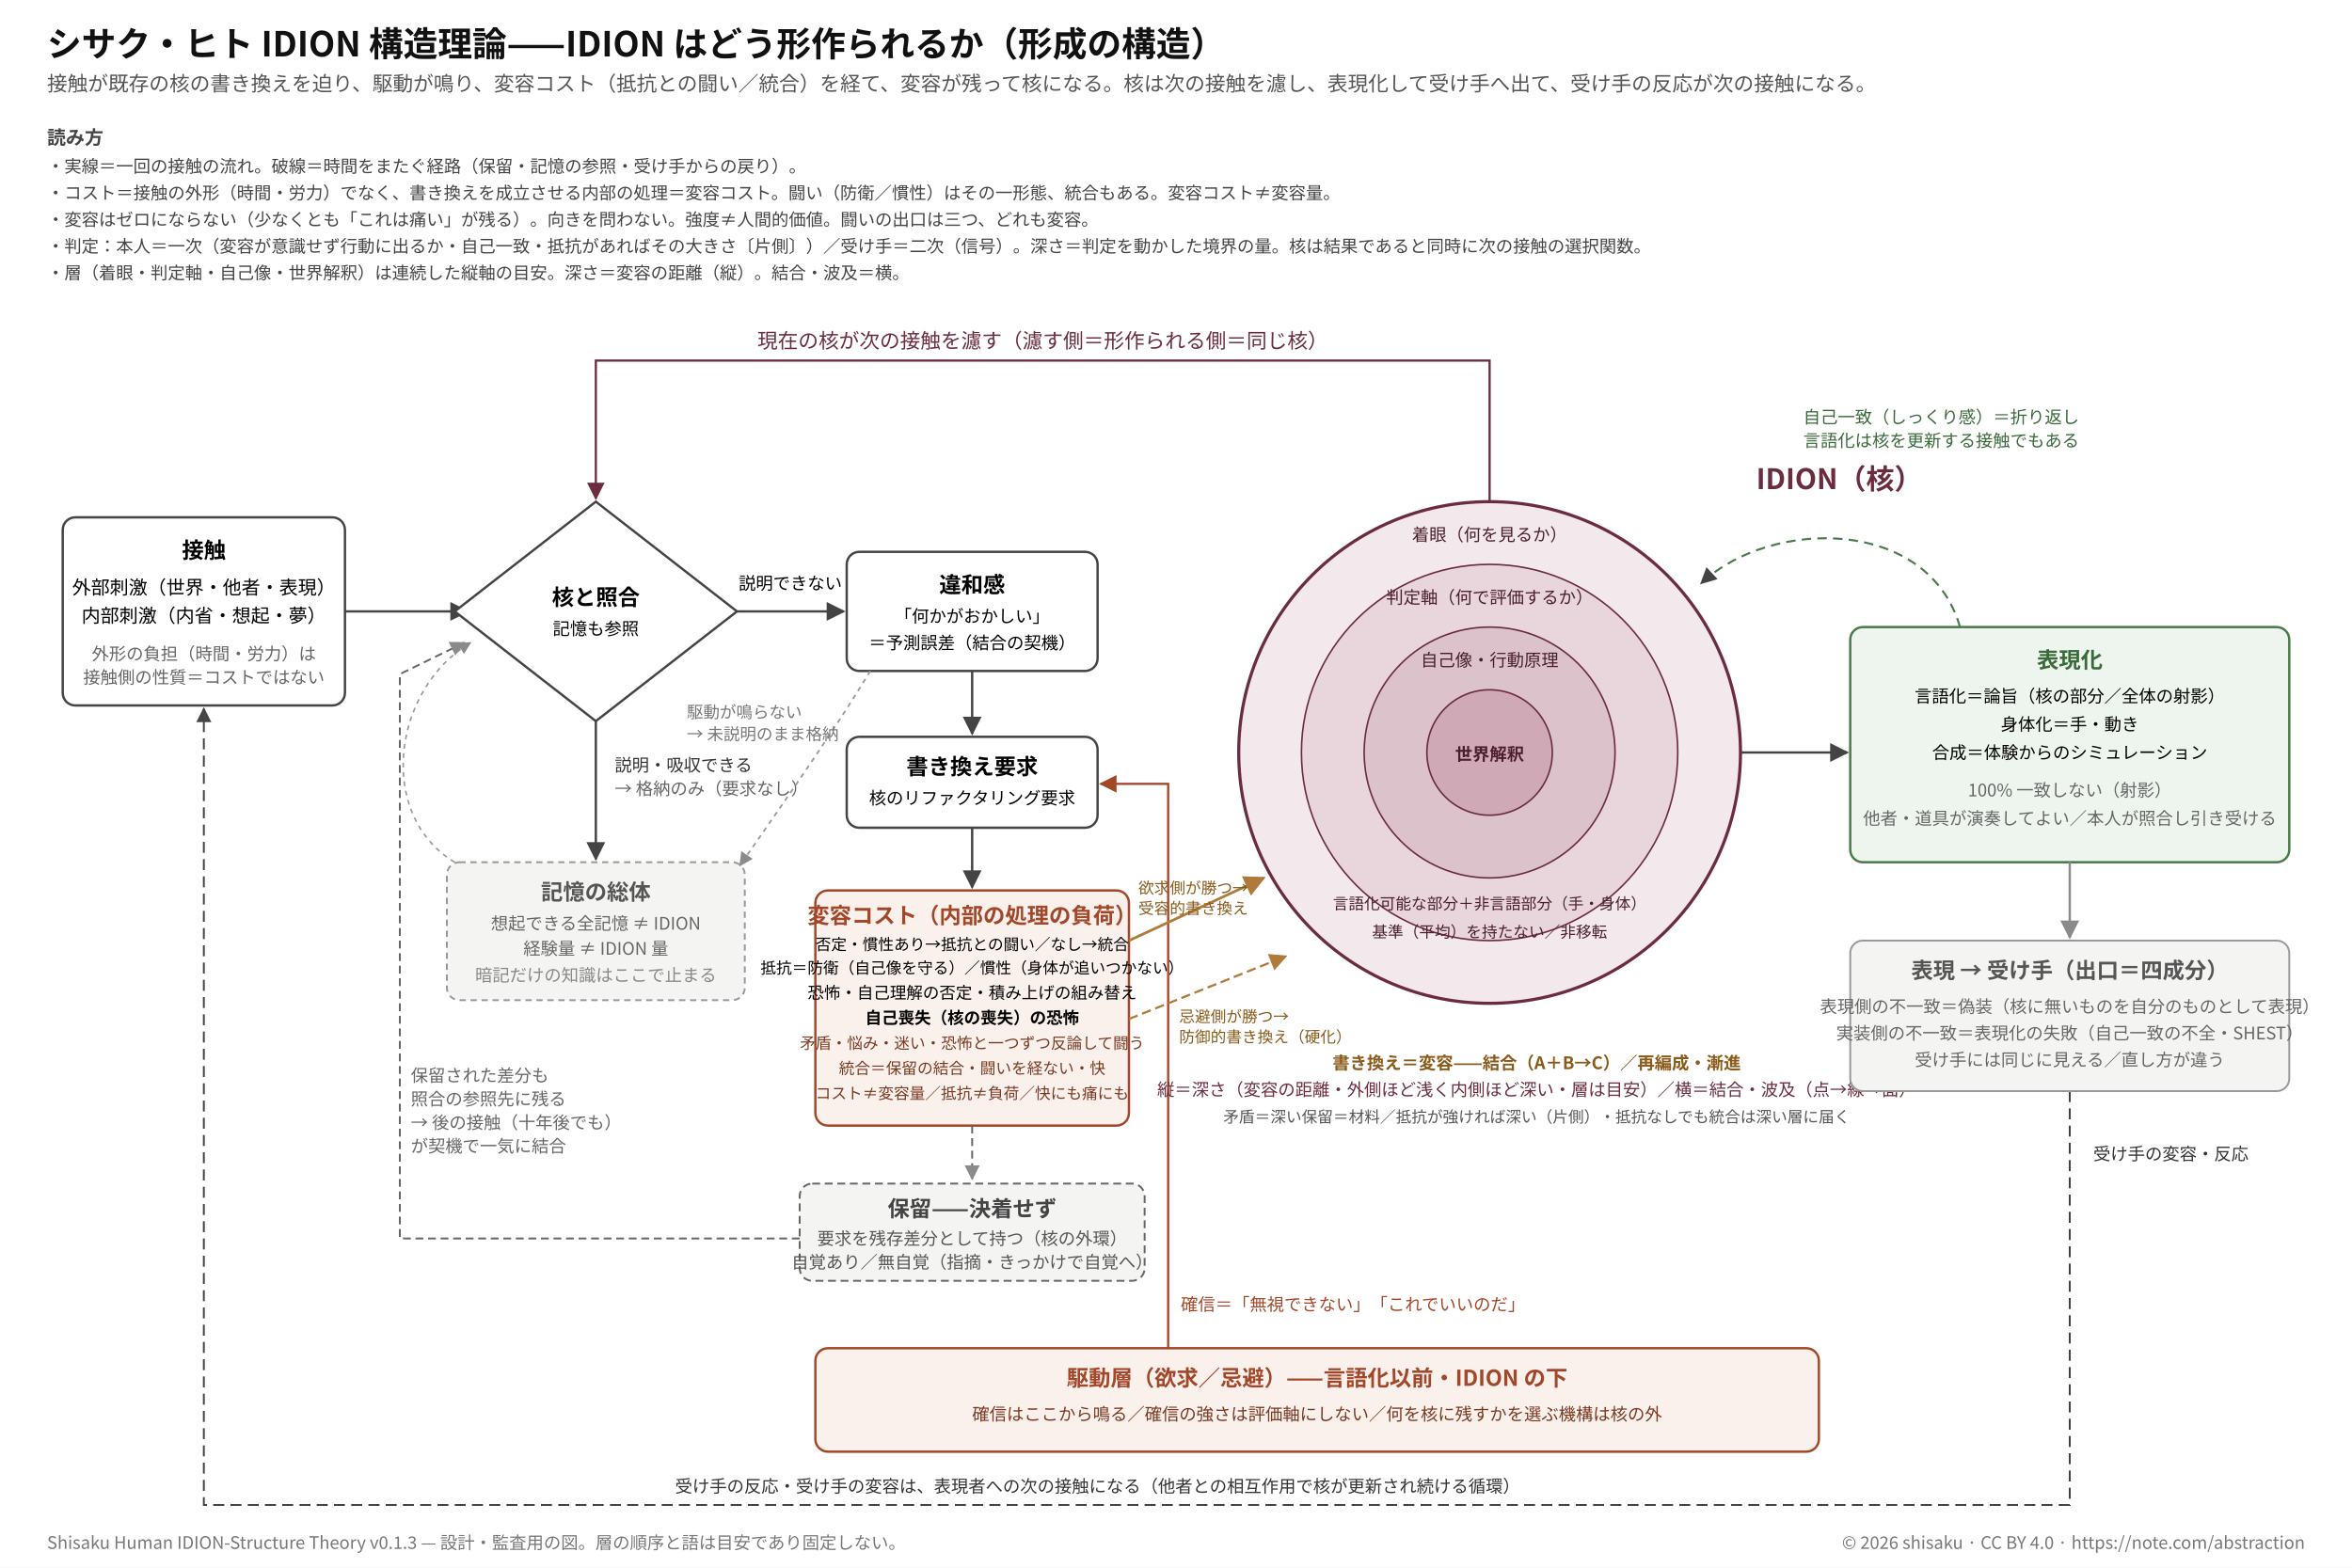
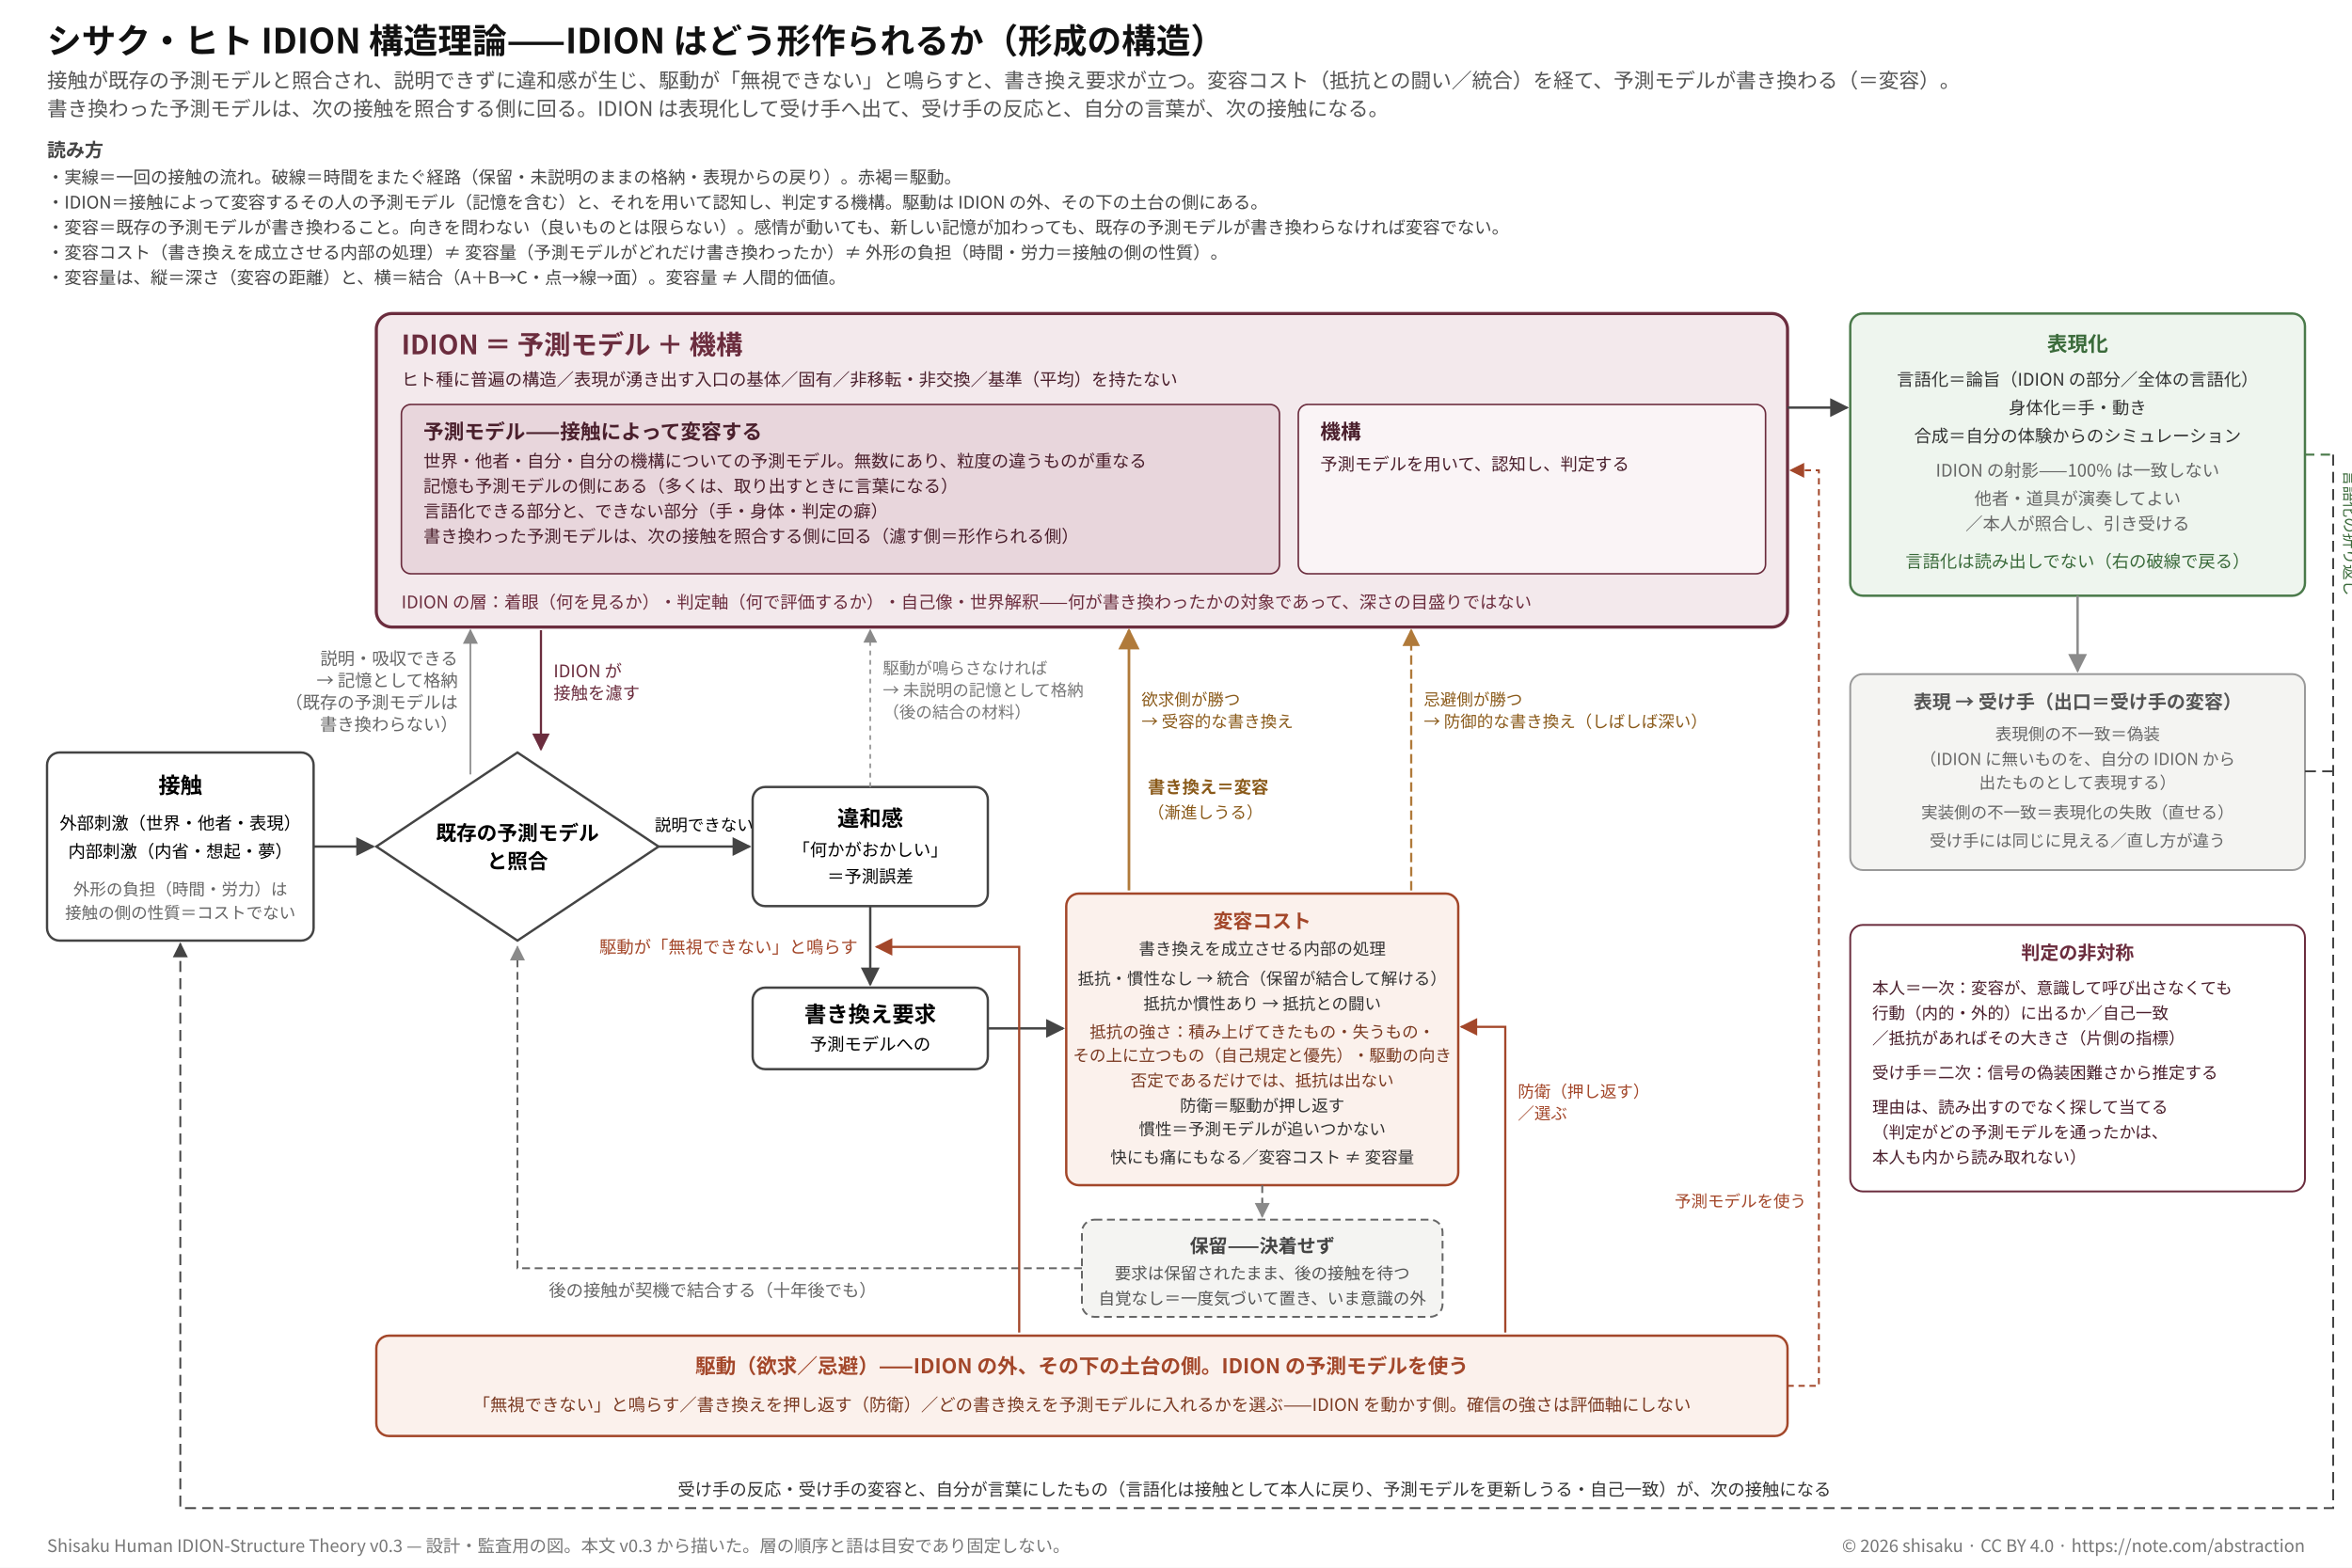
<svg xmlns="http://www.w3.org/2000/svg" viewBox="0 0 1500 1000" font-family="'Hiragino Sans','Noto Sans JP','Noto Sans CJK JP','Yu Gothic',sans-serif" font-size="14">
  <defs>
    <marker id="arr" viewBox="0 0 10 10" refX="9" refY="5" markerWidth="8" markerHeight="8" orient="auto-start-reverse">
      <path d="M0,0 L10,5 L0,10 z" fill="#444" />
    </marker>
    <marker id="arrg" viewBox="0 0 10 10" refX="9" refY="5" markerWidth="8" markerHeight="8" orient="auto-start-reverse">
      <path d="M0,0 L10,5 L0,10 z" fill="#8a8a8a" />
    </marker>
    <marker id="arrd" viewBox="0 0 10 10" refX="9" refY="5" markerWidth="8" markerHeight="8" orient="auto-start-reverse">
      <path d="M0,0 L10,5 L0,10 z" fill="#a3472a" />
    </marker>
    <marker id="arri" viewBox="0 0 10 10" refX="9" refY="5" markerWidth="8" markerHeight="8" orient="auto-start-reverse">
      <path d="M0,0 L10,5 L0,10 z" fill="#6b2d3e" />
    </marker>
    <marker id="arrt" viewBox="0 0 10 10" refX="9" refY="5" markerWidth="8" markerHeight="8" orient="auto-start-reverse">
      <path d="M0,0 L10,5 L0,10 z" fill="#b07a3a" />
    </marker>
  </defs>
  <rect width="1500" height="1000" fill="#ffffff" />
-   <text x="30" y="36" font-size="22" font-weight="700" fill="#111">シサク・ヒト IDION 構造理論——IDION はどう形作られるか（形成の構造）</text>
-   <text x="30" y="58" font-size="13" fill="#555">接触が既存の核の書き換えを迫り、駆動が鳴り、変容コスト（抵抗との闘い／統合）を経て、変容が残って核になる。核は次の接触を濾し、表現化して受け手へ出て、受け手の反応が次の接触になる。</text>
+   <text x="30" y="34" font-size="22" font-weight="700" fill="#111">シサク・ヒト IDION 構造理論——IDION はどう形作られるか（形成の構造）</text>
+   <text x="30" y="56" font-size="13" fill="#555">接触が既存の予測モデルと照合され、説明できずに違和感が生じ、駆動が「無視できない」と鳴らすと、書き換え要求が立つ。変容コスト（抵抗との闘い／統合）を経て、予測モデルが書き換わる（＝変容）。</text>
+   <text x="30" y="74" font-size="13" fill="#555">書き換わった予測モデルは、次の接触を照合する側に回る。IDION は表現化して受け手へ出て、受け手の反応と、自分の言葉が、次の接触になる。</text>
  <g font-size="11" fill="#444">
-     <text x="30" y="92" font-weight="700" font-size="12">読み方</text>
-     <text x="30" y="110">・実線＝一回の接触の流れ。破線＝時間をまたぐ経路（保留・記憶の参照・受け手からの戻り）。</text>
-     <text x="30" y="127">・コスト＝接触の外形（時間・労力）でなく、書き換えを成立させる内部の処理＝変容コスト。闘い（防衛／慣性）はその一形態、統合もある。変容コスト≠変容量。</text>
-     <text x="30" y="144">・変容はゼロにならない（少なくとも「これは痛い」が残る）。向きを問わない。強度≠人間的価値。闘いの出口は三つ、どれも変容。</text>
-     <text x="30" y="161">・判定：本人＝一次（変容が意識せず行動に出るか・自己一致・抵抗があればその大きさ〔片側〕）／受け手＝二次（信号）。深さ＝判定を動かした境界の量。核は結果であると同時に次の接触の選択関数。</text>
-     <text x="30" y="178">・層（着眼・判定軸・自己像・世界解釈）は連続した縦軸の目安。深さ＝変容の距離（縦）。結合・波及＝横。</text>
+     <text x="30" y="100" font-weight="700" font-size="12">読み方</text>
+     <text x="30" y="117">・実線＝一回の接触の流れ。破線＝時間をまたぐ経路（保留・未説明のままの格納・表現からの戻り）。赤褐＝駆動。</text>
+     <text x="30" y="133">・IDION＝接触によって変容するその人の予測モデル（記憶を含む）と、それを用いて認知し、判定する機構。駆動は IDION の外、その下の土台の側にある。</text>
+     <text x="30" y="149">・変容＝既存の予測モデルが書き換わること。向きを問わない（良いものとは限らない）。感情が動いても、新しい記憶が加わっても、既存の予測モデルが書き換わらなければ変容でない。</text>
+     <text x="30" y="165">・変容コスト（書き換えを成立させる内部の処理）≠ 変容量（予測モデルがどれだけ書き換わったか）≠ 外形の負担（時間・労力＝接触の側の性質）。</text>
+     <text x="30" y="181">・変容量は、縦＝深さ（変容の距離）と、横＝結合（A＋B→C・点→線→面）。変容量 ≠ 人間的価値。</text>
  </g>
-   <path d="M950,320 L950,230 L380,230 L380,318" stroke="#6b2d3e" stroke-width="1.4" fill="none" marker-end="url(#arri)" />
-   <text x="665" y="222" text-anchor="middle" font-size="13" fill="#6b2d3e">現在の核が次の接触を濾す（濾す側＝形作られる側＝同じ核）</text>
-   <rect x="40" y="330" width="180" height="120" rx="8" fill="#fff" stroke="#444" stroke-width="1.5" />
-   <text x="130" y="356" text-anchor="middle" font-weight="700">接触</text>
-   <text x="130" y="379" text-anchor="middle" font-size="12">外部刺激（世界・他者・表現）</text>
-   <text x="130" y="397" text-anchor="middle" font-size="12">内部刺激（内省・想起・夢）</text>
-   <text x="130" y="421" text-anchor="middle" font-size="11" fill="#666">外形の負担（時間・労力）は</text>
-   <text x="130" y="436" text-anchor="middle" font-size="11" fill="#666">接触側の性質＝コストではない</text>
-   <path d="M220,390 L298,390" stroke="#444" stroke-width="1.5" marker-end="url(#arr)" />
-   <polygon points="380,320 470,390 380,460 290,390" fill="#fff" stroke="#444" stroke-width="1.5" />
-   <text x="380" y="386" text-anchor="middle" font-weight="700">核と照合</text>
-   <text x="380" y="405" text-anchor="middle" font-size="11">記憶も参照</text>
-   <path d="M380,460 L380,548" stroke="#444" stroke-width="1.5" marker-end="url(#arr)" />
-   <text x="392" y="492" font-size="11" fill="#333">説明・吸収できる</text>
-   <text x="392" y="507" font-size="11" fill="#666">→ 格納のみ（要求なし）</text>
-   <rect x="285" y="550" width="190" height="88" rx="8" fill="#f4f4f2" stroke="#999" stroke-width="1.2" stroke-dasharray="4 3" />
-   <text x="380" y="574" text-anchor="middle" font-weight="700" fill="#555">記憶の総体</text>
-   <text x="380" y="593" text-anchor="middle" font-size="11" fill="#666">想起できる全記憶 ≠ IDION</text>
-   <text x="380" y="609" text-anchor="middle" font-size="11" fill="#666">経験量 ≠ IDION 量</text>
-   <text x="380" y="626" text-anchor="middle" font-size="11" fill="#888">暗記だけの知識はここで止まる</text>
-   <path d="M290,550 C240,520 250,440 300,410" stroke="#999" stroke-width="1" fill="none" stroke-dasharray="3 3" marker-end="url(#arrg)" />
-   <path d="M470,390 L538,390" stroke="#444" stroke-width="1.5" marker-end="url(#arr)" />
-   <text x="504" y="376" text-anchor="middle" font-size="11">説明できない</text>
-   <rect x="540" y="352" width="160" height="76" rx="8" fill="#fff" stroke="#444" stroke-width="1.5" />
-   <text x="620" y="378" text-anchor="middle" font-weight="700">違和感</text>
-   <text x="620" y="397" text-anchor="middle" font-size="11">「何かがおかしい」</text>
-   <text x="620" y="414" text-anchor="middle" font-size="11">＝予測誤差（結合の契機）</text>
-   <path d="M555,428 C530,470 480,540 472,552" stroke="#999" stroke-width="1.1" fill="none" stroke-dasharray="3 3" marker-end="url(#arrg)" />
-   <text x="438" y="458" font-size="10.5" fill="#777">駆動が鳴らない</text>
-   <text x="438" y="472" font-size="10.5" fill="#777">→ 未説明のまま格納</text>
-   <path d="M620,428 L620,468" stroke="#444" stroke-width="1.5" marker-end="url(#arr)" />
-   <rect x="540" y="470" width="160" height="58" rx="8" fill="#fff" stroke="#444" stroke-width="1.5" />
-   <text x="620" y="494" text-anchor="middle" font-weight="700">書き換え要求</text>
-   <text x="620" y="513" text-anchor="middle" font-size="11">核のリファクタリング要求</text>
-   <path d="M620,528 L620,566" stroke="#444" stroke-width="1.5" marker-end="url(#arr)" />
-   <rect x="520" y="568" width="200" height="150" rx="8" fill="#fbf1ec" stroke="#a3472a" stroke-width="1.5" />
-   <text x="620" y="589" text-anchor="middle" font-weight="700" fill="#a3472a">変容コスト（内部の処理の負荷）</text>
-   <text x="620" y="606" text-anchor="middle" font-size="10">否定・慣性あり→抵抗との闘い／なし→統合</text>
-   <text x="620" y="621" text-anchor="middle" font-size="10">抵抗＝防衛（自己像を守る）／慣性（身体が追いつかない）</text>
-   <text x="620" y="637" text-anchor="middle" font-size="10.5">恐怖・自己理解の否定・積み上げの組み替え</text>
-   <text x="620" y="653" text-anchor="middle" font-size="10.5" font-weight="700">自己喪失（核の喪失）の恐怖</text>
-   <text x="620" y="669" text-anchor="middle" font-size="10" fill="#7a3a22">矛盾・悩み・迷い・恐怖と一つずつ反論して闘う</text>
-   <text x="620" y="685" text-anchor="middle" font-size="10" fill="#7a3a22">統合＝保留の結合・闘いを経ない・快</text>
-   <text x="620" y="701" text-anchor="middle" font-size="10" fill="#7a3a22">コスト≠変容量／抵抗≠負荷／快にも痛にも</text>
-   <path d="M745,860 L745,500 L702,500" stroke="#a3472a" stroke-width="1.4" fill="none" marker-end="url(#arrd)" />
-   <text x="753" y="836" font-size="11" fill="#a3472a">確信＝「無視できない」「これでいいのだ」</text>
-   <path d="M720,600 L806,560" stroke="#b07a3a" stroke-width="1.7" marker-end="url(#arrt)" />
-   <text x="726" y="570" font-size="10" fill="#8a5a1a">欲求側が勝つ→</text>
-   <text x="726" y="583" font-size="10" fill="#8a5a1a">受容的書き換え</text>
-   <path d="M720,650 L820,610" stroke="#b07a3a" stroke-width="1.4" stroke-dasharray="6 3" marker-end="url(#arrt)" />
-   <text x="752" y="652" font-size="10" fill="#8a5a1a">忌避側が勝つ→</text>
-   <text x="752" y="665" font-size="10" fill="#8a5a1a">防御的書き換え（硬化）</text>
-   <path d="M620,718 L620,752" stroke="#666" stroke-width="1.2" fill="none" stroke-dasharray="5 3" marker-end="url(#arrg)" />
-   <rect x="510" y="755" width="220" height="62" rx="8" fill="#f4f4f2" stroke="#666" stroke-width="1.2" stroke-dasharray="5 3" />
-   <text x="620" y="776" text-anchor="middle" font-weight="700" fill="#444">保留——決着せず</text>
-   <text x="620" y="794" text-anchor="middle" font-size="11" fill="#555">要求を残存差分として持つ（核の外環）</text>
-   <text x="620" y="809" text-anchor="middle" font-size="11" fill="#555">自覚あり／無自覚（指摘・きっかけで自覚へ）</text>
-   <path d="M510,790 L255,790 L255,430 L296,410" stroke="#666" stroke-width="1.2" fill="none" stroke-dasharray="5 3" marker-end="url(#arrg)" />
-   <text x="262" y="690" font-size="11" fill="#666">保留された差分も</text>
-   <text x="262" y="705" font-size="11" fill="#666">照合の参照先に残る</text>
-   <text x="262" y="720" font-size="11" fill="#666">→ 後の接触（十年後でも）</text>
-   <text x="262" y="735" font-size="11" fill="#666">　が契機で一気に結合</text>
-   <path d="M1320,696 L1320,960 L130,960 L130,452" stroke="#444" stroke-width="1.2" fill="none" stroke-dasharray="7 4" marker-end="url(#arr)" />
-   <text x="700" y="952" text-anchor="middle" font-size="11" fill="#333">受け手の反応・受け手の変容は、表現者への次の接触になる（他者との相互作用で核が更新され続ける循環）</text>
-   <circle cx="950" cy="480" r="160" fill="#f3e9ec" stroke="#6b2d3e" stroke-width="2" />
-   <circle cx="950" cy="480" r="120" fill="#e8d6dc" stroke="#6b2d3e" stroke-width="1" />
-   <circle cx="950" cy="480" r="80" fill="#dcc2ca" stroke="#6b2d3e" stroke-width="1" />
-   <circle cx="950" cy="480" r="40" fill="#cfa9b5" stroke="#6b2d3e" stroke-width="1" />
-   <text x="1120" y="312" font-size="18" font-weight="700" fill="#6b2d3e">IDION（核）</text>
-   <text x="950" y="345" text-anchor="middle" font-size="11" fill="#4a1f2c">着眼（何を見るか）</text>
-   <text x="950" y="385" text-anchor="middle" font-size="11" fill="#4a1f2c">判定軸（何で評価するか）</text>
-   <text x="950" y="425" text-anchor="middle" font-size="11" fill="#4a1f2c">自己像・行動原理</text>
-   <text x="950" y="485" text-anchor="middle" font-size="11" font-weight="700" fill="#4a1f2c">世界解釈</text>
-   <text x="950" y="580" text-anchor="middle" font-size="10" fill="#4a1f2c">言語化可能な部分＋非言語部分（手・身体）</text>
-   <text x="950" y="598" text-anchor="middle" font-size="10" fill="#4a1f2c">基準（平均）を持たない／非移転</text>
-   <text x="980" y="682" text-anchor="middle" font-size="11" font-weight="700" fill="#8a5a1a">書き換え＝変容——結合（A＋B→C）／再編成・漸進</text>
-   <text x="980" y="699" text-anchor="middle" font-size="11" fill="#6b2d3e">縦＝深さ（変容の距離・外側ほど浅く内側ほど深い・層は目安）／横＝結合・波及（点→線→面）</text>
-   <text x="980" y="716" text-anchor="middle" font-size="10" fill="#555">矛盾＝深い保留＝材料／抵抗が強ければ深い（片側）・抵抗なしでも統合は深い層に届く</text>
-   <rect x="520" y="860" width="640" height="66" rx="8" fill="#fbf1ec" stroke="#a3472a" stroke-width="1.5" />
-   <text x="840" y="884" text-anchor="middle" font-weight="700" fill="#a3472a">駆動層（欲求／忌避）——言語化以前・IDION の下</text>
-   <text x="840" y="906" text-anchor="middle" font-size="11" fill="#7a3a22">確信はここから鳴る／確信の強さは評価軸にしない／何を核に残すかを選ぶ機構は核の外</text>
-   <path d="M1110,480 L1178,480" stroke="#444" stroke-width="1.5" marker-end="url(#arr)" />
-   <rect x="1180" y="400" width="280" height="150" rx="8" fill="#eef5ee" stroke="#4a7a4a" stroke-width="1.5" />
-   <text x="1320" y="426" text-anchor="middle" font-weight="700" fill="#3a6a3a">表現化</text>
-   <text x="1320" y="448" text-anchor="middle" font-size="11">言語化＝論旨（核の部分／全体の射影）</text>
-   <text x="1320" y="466" text-anchor="middle" font-size="11">身体化＝手・動き</text>
-   <text x="1320" y="484" text-anchor="middle" font-size="11">合成＝体験からのシミュレーション</text>
-   <text x="1320" y="508" text-anchor="middle" font-size="11" fill="#666">100% 一致しない（射影）</text>
-   <text x="1320" y="526" text-anchor="middle" font-size="11" fill="#666">他者・道具が演奏してよい／本人が照合し引き受ける</text>
-   <path d="M1250,400 C1230,330 1130,330 1085,372" stroke="#4a7a4a" stroke-width="1.3" fill="none" stroke-dasharray="6 4" marker-end="url(#arr)" />
-   <text x="1150" y="270" font-size="11" fill="#3a6a3a">自己一致（しっくり感）＝折り返し</text>
-   <text x="1150" y="285" font-size="11" fill="#3a6a3a">言語化は核を更新する接触でもある</text>
-   <path d="M1320,550 L1320,598" stroke="#8a8a8a" stroke-width="1.5" marker-end="url(#arrg)" />
-   <rect x="1180" y="600" width="280" height="96" rx="8" fill="#f4f4f2" stroke="#999" stroke-width="1.2" />
-   <text x="1320" y="624" text-anchor="middle" font-weight="700" fill="#555">表現 → 受け手（出口＝四成分）</text>
-   <text x="1320" y="646" text-anchor="middle" font-size="11" fill="#666">表現側の不一致＝偽装（核に無いものを自分のものとして表現）</text>
-   <text x="1320" y="663" text-anchor="middle" font-size="11" fill="#666">実装側の不一致＝表現化の失敗（自己一致の不全・SHEST）</text>
-   <text x="1320" y="680" text-anchor="middle" font-size="11" fill="#666">受け手には同じに見える／直し方が違う</text>
-   <text x="1335" y="740" font-size="11" fill="#333">受け手の変容・反応</text>
-   <text x="30" y="988" font-size="11" fill="#777">Shisaku Human IDION-Structure Theory v0.1.3 — 設計・監査用の図。層の順序と語は目安であり固定しない。</text>
-   <text x="1470" y="988" font-size="11" fill="#777" text-anchor="end">© 2026 shisaku · CC BY 4.0 · https://note.com/abstraction</text>
+   <rect x="240" y="200" width="900" height="200" rx="10" fill="#f3e9ec" stroke="#6b2d3e" stroke-width="2" />
+   <text x="256" y="226" font-size="17" font-weight="700" fill="#6b2d3e">IDION ＝ 予測モデル ＋ 機構</text>
+   <text x="256" y="246" font-size="11" fill="#4a1f2c">ヒト種に普遍の構造／表現が湧き出す入口の基体／固有／非移転・非交換／基準（平均）を持たない</text>
+   <rect x="256" y="258" width="560" height="108" rx="6" fill="#e8d6dc" stroke="#6b2d3e" stroke-width="1" />
+   <text x="270" y="280" font-size="13" font-weight="700" fill="#4a1f2c">予測モデル——接触によって変容する</text>
+   <g font-size="11" fill="#4a1f2c">
+     <text x="270" y="298">世界・他者・自分・自分の機構についての予測モデル。無数にあり、粒度の違うものが重なる</text>
+     <text x="270" y="314">記憶も予測モデルの側にある（多くは、取り出すときに言葉になる）</text>
+     <text x="270" y="330">言語化できる部分と、できない部分（手・身体・判定の癖）</text>
+     <text x="270" y="346">書き換わった予測モデルは、次の接触を照合する側に回る（濾す側＝形作られる側）</text>
+   </g>
+   <rect x="828" y="258" width="298" height="108" rx="6" fill="#faf4f6" stroke="#6b2d3e" stroke-width="1" />
+   <text x="842" y="280" font-size="13" font-weight="700" fill="#4a1f2c">機構</text>
+   <text x="842" y="300" font-size="11" fill="#4a1f2c">予測モデルを用いて、認知し、判定する</text>
+   <text x="256" y="388" font-size="11" fill="#6b2d3e">IDION の層：着眼（何を見るか）・判定軸（何で評価するか）・自己像・世界解釈——何が書き換わったかの対象であって、深さの目盛りではない</text>
+   <path d="M345,402 L345,478" stroke="#6b2d3e" stroke-width="1.4" fill="none" marker-end="url(#arri)" />
+   <text x="353" y="432" font-size="11" fill="#6b2d3e">IDION が</text>
+   <text x="353" y="446" font-size="11" fill="#6b2d3e">接触を濾す</text>
+   <path d="M300,494 L300,402" stroke="#999" stroke-width="1.2" fill="none" marker-end="url(#arrg)" />
+   <g font-size="11" fill="#666" text-anchor="end">
+     <text x="292" y="424">説明・吸収できる</text>
+     <text x="292" y="438">→ 記憶として格納</text>
+     <text x="292" y="452">（既存の予測モデルは</text>
+     <text x="292" y="466">書き換わらない）</text>
+   </g>
+   <rect x="30" y="480" width="170" height="120" rx="8" fill="#fff" stroke="#444" stroke-width="1.5" />
+   <text x="115" y="506" text-anchor="middle" font-weight="700">接触</text>
+   <text x="115" y="529" text-anchor="middle" font-size="11">外部刺激（世界・他者・表現）</text>
+   <text x="115" y="547" text-anchor="middle" font-size="11">内部刺激（内省・想起・夢）</text>
+   <text x="115" y="571" text-anchor="middle" font-size="10.5" fill="#666">外形の負担（時間・労力）は</text>
+   <text x="115" y="586" text-anchor="middle" font-size="10.5" fill="#666">接触の側の性質＝コストでない</text>
+   <path d="M200,540 L238,540" stroke="#444" stroke-width="1.5" marker-end="url(#arr)" />
+   <polygon points="330,480 420,540 330,600 240,540" fill="#fff" stroke="#444" stroke-width="1.5" />
+   <text x="330" y="536" text-anchor="middle" font-size="13" font-weight="700">既存の予測モデル</text>
+   <text x="330" y="554" text-anchor="middle" font-size="13" font-weight="700">と照合</text>
+   <path d="M420,540 L478,540" stroke="#444" stroke-width="1.5" marker-end="url(#arr)" />
+   <text x="449" y="530" text-anchor="middle" font-size="10.5">説明できない</text>
+   <rect x="480" y="502" width="150" height="76" rx="8" fill="#fff" stroke="#444" stroke-width="1.5" />
+   <text x="555" y="527" text-anchor="middle" font-weight="700">違和感</text>
+   <text x="555" y="546" text-anchor="middle" font-size="11">「何かがおかしい」</text>
+   <text x="555" y="563" text-anchor="middle" font-size="11">＝予測誤差</text>
+   <path d="M555,502 L555,402" stroke="#999" stroke-width="1.1" fill="none" stroke-dasharray="3 3" marker-end="url(#arrg)" />
+   <g font-size="10.5" fill="#777">
+     <text x="563" y="430">駆動が鳴らさなければ</text>
+     <text x="563" y="444">→ 未説明の記憶として格納</text>
+     <text x="563" y="458">（後の結合の材料）</text>
+   </g>
+   <path d="M555,578 L555,628" stroke="#444" stroke-width="1.5" marker-end="url(#arr)" />
+   <text x="547" y="608" text-anchor="end" font-size="11" fill="#a3472a">駆動が「無視できない」と鳴らす</text>
+   <rect x="480" y="630" width="150" height="52" rx="8" fill="#fff" stroke="#444" stroke-width="1.5" />
+   <text x="555" y="652" text-anchor="middle" font-weight="700">書き換え要求</text>
+   <text x="555" y="670" text-anchor="middle" font-size="11">予測モデルへの</text>
+   <path d="M630,656 L678,656" stroke="#444" stroke-width="1.5" marker-end="url(#arr)" />
+   <rect x="680" y="570" width="250" height="186" rx="8" fill="#fbf1ec" stroke="#a3472a" stroke-width="1.5" />
+   <text x="805" y="592" text-anchor="middle" font-size="12.5" font-weight="700" fill="#a3472a">変容コスト</text>
+   <g font-size="10.5" text-anchor="middle" fill="#333">
+     <text x="805" y="609">書き換えを成立させる内部の処理</text>
+     <text x="805" y="628">抵抗・慣性なし → 統合（保留が結合して解ける）</text>
+     <text x="805" y="644">抵抗か慣性あり → 抵抗との闘い</text>
+     <text x="805" y="662" fill="#7a3a22">抵抗の強さ：積み上げてきたもの・失うもの・</text>
+     <text x="805" y="677" fill="#7a3a22">その上に立つもの（自己規定と優先）・駆動の向き</text>
+     <text x="805" y="693" fill="#7a3a22">否定であるだけでは、抵抗は出ない</text>
+     <text x="805" y="709">防衛＝駆動が押し返す</text>
+     <text x="805" y="724">慣性＝予測モデルが追いつかない</text>
+     <text x="805" y="742">快にも痛にもなる／変容コスト ≠ 変容量</text>
+   </g>
+   <path d="M720,568 L720,402" stroke="#b07a3a" stroke-width="1.7" fill="none" marker-end="url(#arrt)" />
+   <text x="728" y="450" font-size="10.5" fill="#8a5a1a">欲求側が勝つ</text>
+   <text x="728" y="464" font-size="10.5" fill="#8a5a1a">→ 受容的な書き換え</text>
+   <path d="M900,568 L900,402" stroke="#b07a3a" stroke-width="1.4" fill="none" stroke-dasharray="6 3" marker-end="url(#arrt)" />
+   <text x="908" y="450" font-size="10.5" fill="#8a5a1a">忌避側が勝つ</text>
+   <text x="908" y="464" font-size="10.5" fill="#8a5a1a">→ 防御的な書き換え（しばしば深い）</text>
+   <text x="732" y="506" font-size="11" font-weight="700" fill="#8a5a1a">書き換え＝変容</text>
+   <text x="732" y="522" font-size="10.5" fill="#8a5a1a">（漸進しうる）</text>
+   <path d="M805,756 L805,776" stroke="#666" stroke-width="1.2" fill="none" stroke-dasharray="5 3" marker-end="url(#arrg)" />
+   <rect x="690" y="778" width="230" height="62" rx="8" fill="#f4f4f2" stroke="#666" stroke-width="1.2" stroke-dasharray="5 3" />
+   <text x="805" y="799" text-anchor="middle" font-size="12" font-weight="700" fill="#444">保留——決着せず</text>
+   <text x="805" y="816" text-anchor="middle" font-size="10.5" fill="#555">要求は保留されたまま、後の接触を待つ</text>
+   <text x="805" y="832" text-anchor="middle" font-size="10.5" fill="#555">自覚なし＝一度気づいて置き、いま意識の外</text>
+   <path d="M690,809 L330,809 L330,604" stroke="#666" stroke-width="1.2" fill="none" stroke-dasharray="5 3" marker-end="url(#arrg)" />
+   <text x="350" y="827" font-size="11" fill="#666">後の接触が契機で結合する（十年後でも）</text>
+   <rect x="240" y="852" width="900" height="64" rx="8" fill="#fbf1ec" stroke="#a3472a" stroke-width="1.5" />
+   <text x="690" y="876" text-anchor="middle" font-size="13" font-weight="700" fill="#a3472a">駆動（欲求／忌避）——IDION の外、その下の土台の側。IDION の予測モデルを使う</text>
+   <text x="690" y="900" text-anchor="middle" font-size="11" fill="#7a3a22">「無視できない」と鳴らす／書き換えを押し返す（防衛）／どの書き換えを予測モデルに入れるかを選ぶ——IDION を動かす側。確信の強さは評価軸にしない</text>
+   <path d="M650,850 L650,604 L559,604" stroke="#a3472a" stroke-width="1.4" fill="none" marker-end="url(#arrd)" />
+   <path d="M960,850 L960,655 L932,655" stroke="#a3472a" stroke-width="1.4" fill="none" marker-end="url(#arrd)" />
+   <text x="968" y="700" font-size="10.5" fill="#a3472a">防衛（押し返す）</text>
+   <text x="968" y="714" font-size="10.5" fill="#a3472a">／選ぶ</text>
+   <path d="M1140,884 L1160,884 L1160,300 L1142,300" stroke="#a3472a" stroke-width="1.2" fill="none" stroke-dasharray="4 3" marker-end="url(#arrd)" />
+   <text x="1152" y="770" text-anchor="end" font-size="10.5" fill="#a3472a">予測モデルを使う</text>
+   <path d="M1140,260 L1178,260" stroke="#444" stroke-width="1.5" marker-end="url(#arr)" />
+   <rect x="1180" y="200" width="290" height="180" rx="8" fill="#eef5ee" stroke="#4a7a4a" stroke-width="1.5" />
+   <text x="1325" y="224" text-anchor="middle" font-size="13" font-weight="700" fill="#3a6a3a">表現化</text>
+   <g font-size="11" text-anchor="middle" fill="#333">
+     <text x="1325" y="246">言語化＝論旨（IDION の部分／全体の言語化）</text>
+     <text x="1325" y="264">身体化＝手・動き</text>
+     <text x="1325" y="282">合成＝自分の体験からのシミュレーション</text>
+     <text x="1325" y="304" fill="#666">IDION の射影——100% は一致しない</text>
+     <text x="1325" y="322" fill="#666">他者・道具が演奏してよい</text>
+     <text x="1325" y="338" fill="#666">／本人が照合し、引き受ける</text>
+     <text x="1325" y="362" fill="#3a6a3a">言語化は読み出しでない（右の破線で戻る）</text>
+   </g>
+   <path d="M1325,380 L1325,428" stroke="#8a8a8a" stroke-width="1.5" marker-end="url(#arrg)" />
+   <rect x="1180" y="430" width="290" height="125" rx="8" fill="#f4f4f2" stroke="#999" stroke-width="1.2" />
+   <text x="1325" y="452" text-anchor="middle" font-size="12" font-weight="700" fill="#555">表現 → 受け手（出口＝受け手の変容）</text>
+   <g font-size="10.5" text-anchor="middle" fill="#666">
+     <text x="1325" y="472">表現側の不一致＝偽装</text>
+     <text x="1325" y="488">（IDION に無いものを、自分の IDION から</text>
+     <text x="1325" y="503">出たものとして表現する）</text>
+     <text x="1325" y="522">実装側の不一致＝表現化の失敗（直せる）</text>
+     <text x="1325" y="540">受け手には同じに見える／直し方が違う</text>
+   </g>
+   <rect x="1180" y="590" width="290" height="170" rx="8" fill="#fff" stroke="#6b2d3e" stroke-width="1.2" />
+   <text x="1325" y="612" text-anchor="middle" font-size="12" font-weight="700" fill="#6b2d3e">判定の非対称</text>
+   <g font-size="10.5" fill="#4a1f2c">
+     <text x="1194" y="634">本人＝一次：変容が、意識して呼び出さなくても</text>
+     <text x="1194" y="650">　行動（内的・外的）に出るか／自己一致</text>
+     <text x="1194" y="666">　／抵抗があればその大きさ（片側の指標）</text>
+     <text x="1194" y="688">受け手＝二次：信号の偽装困難さから推定する</text>
+     <text x="1194" y="710">理由は、読み出すのでなく探して当てる</text>
+     <text x="1194" y="726">（判定がどの予測モデルを通ったかは、</text>
+     <text x="1194" y="742">　本人も内から読み取れない）</text>
+   </g>
+   <path d="M1470,290 L1488,290" stroke="#4a7a4a" stroke-width="1.3" fill="none" stroke-dasharray="6 4" />
+   <text x="1495" y="300" font-size="10" fill="#3a6a3a" transform="rotate(90 1495 300)">言語化の折り返し</text>
+   <path d="M1470,492 L1488,492" stroke="#444" stroke-width="1.2" fill="none" stroke-dasharray="7 4" />
+   <path d="M1488,290 L1488,962 L115,962 L115,602" stroke="#444" stroke-width="1.2" fill="none" stroke-dasharray="7 4" marker-end="url(#arr)" />
+   <text x="800" y="954" text-anchor="middle" font-size="11" fill="#333">受け手の反応・受け手の変容と、自分が言葉にしたもの（言語化は接触として本人に戻り、予測モデルを更新しうる・自己一致）が、次の接触になる</text>
+   <text x="30" y="990" font-size="11" fill="#777">Shisaku Human IDION-Structure Theory v0.3 — 設計・監査用の図。本文 v0.3 から描いた。層の順序と語は目安であり固定しない。</text>
+   <text x="1470" y="990" font-size="11" fill="#777" text-anchor="end">© 2026 shisaku · CC BY 4.0 · https://note.com/abstraction</text>
</svg>
